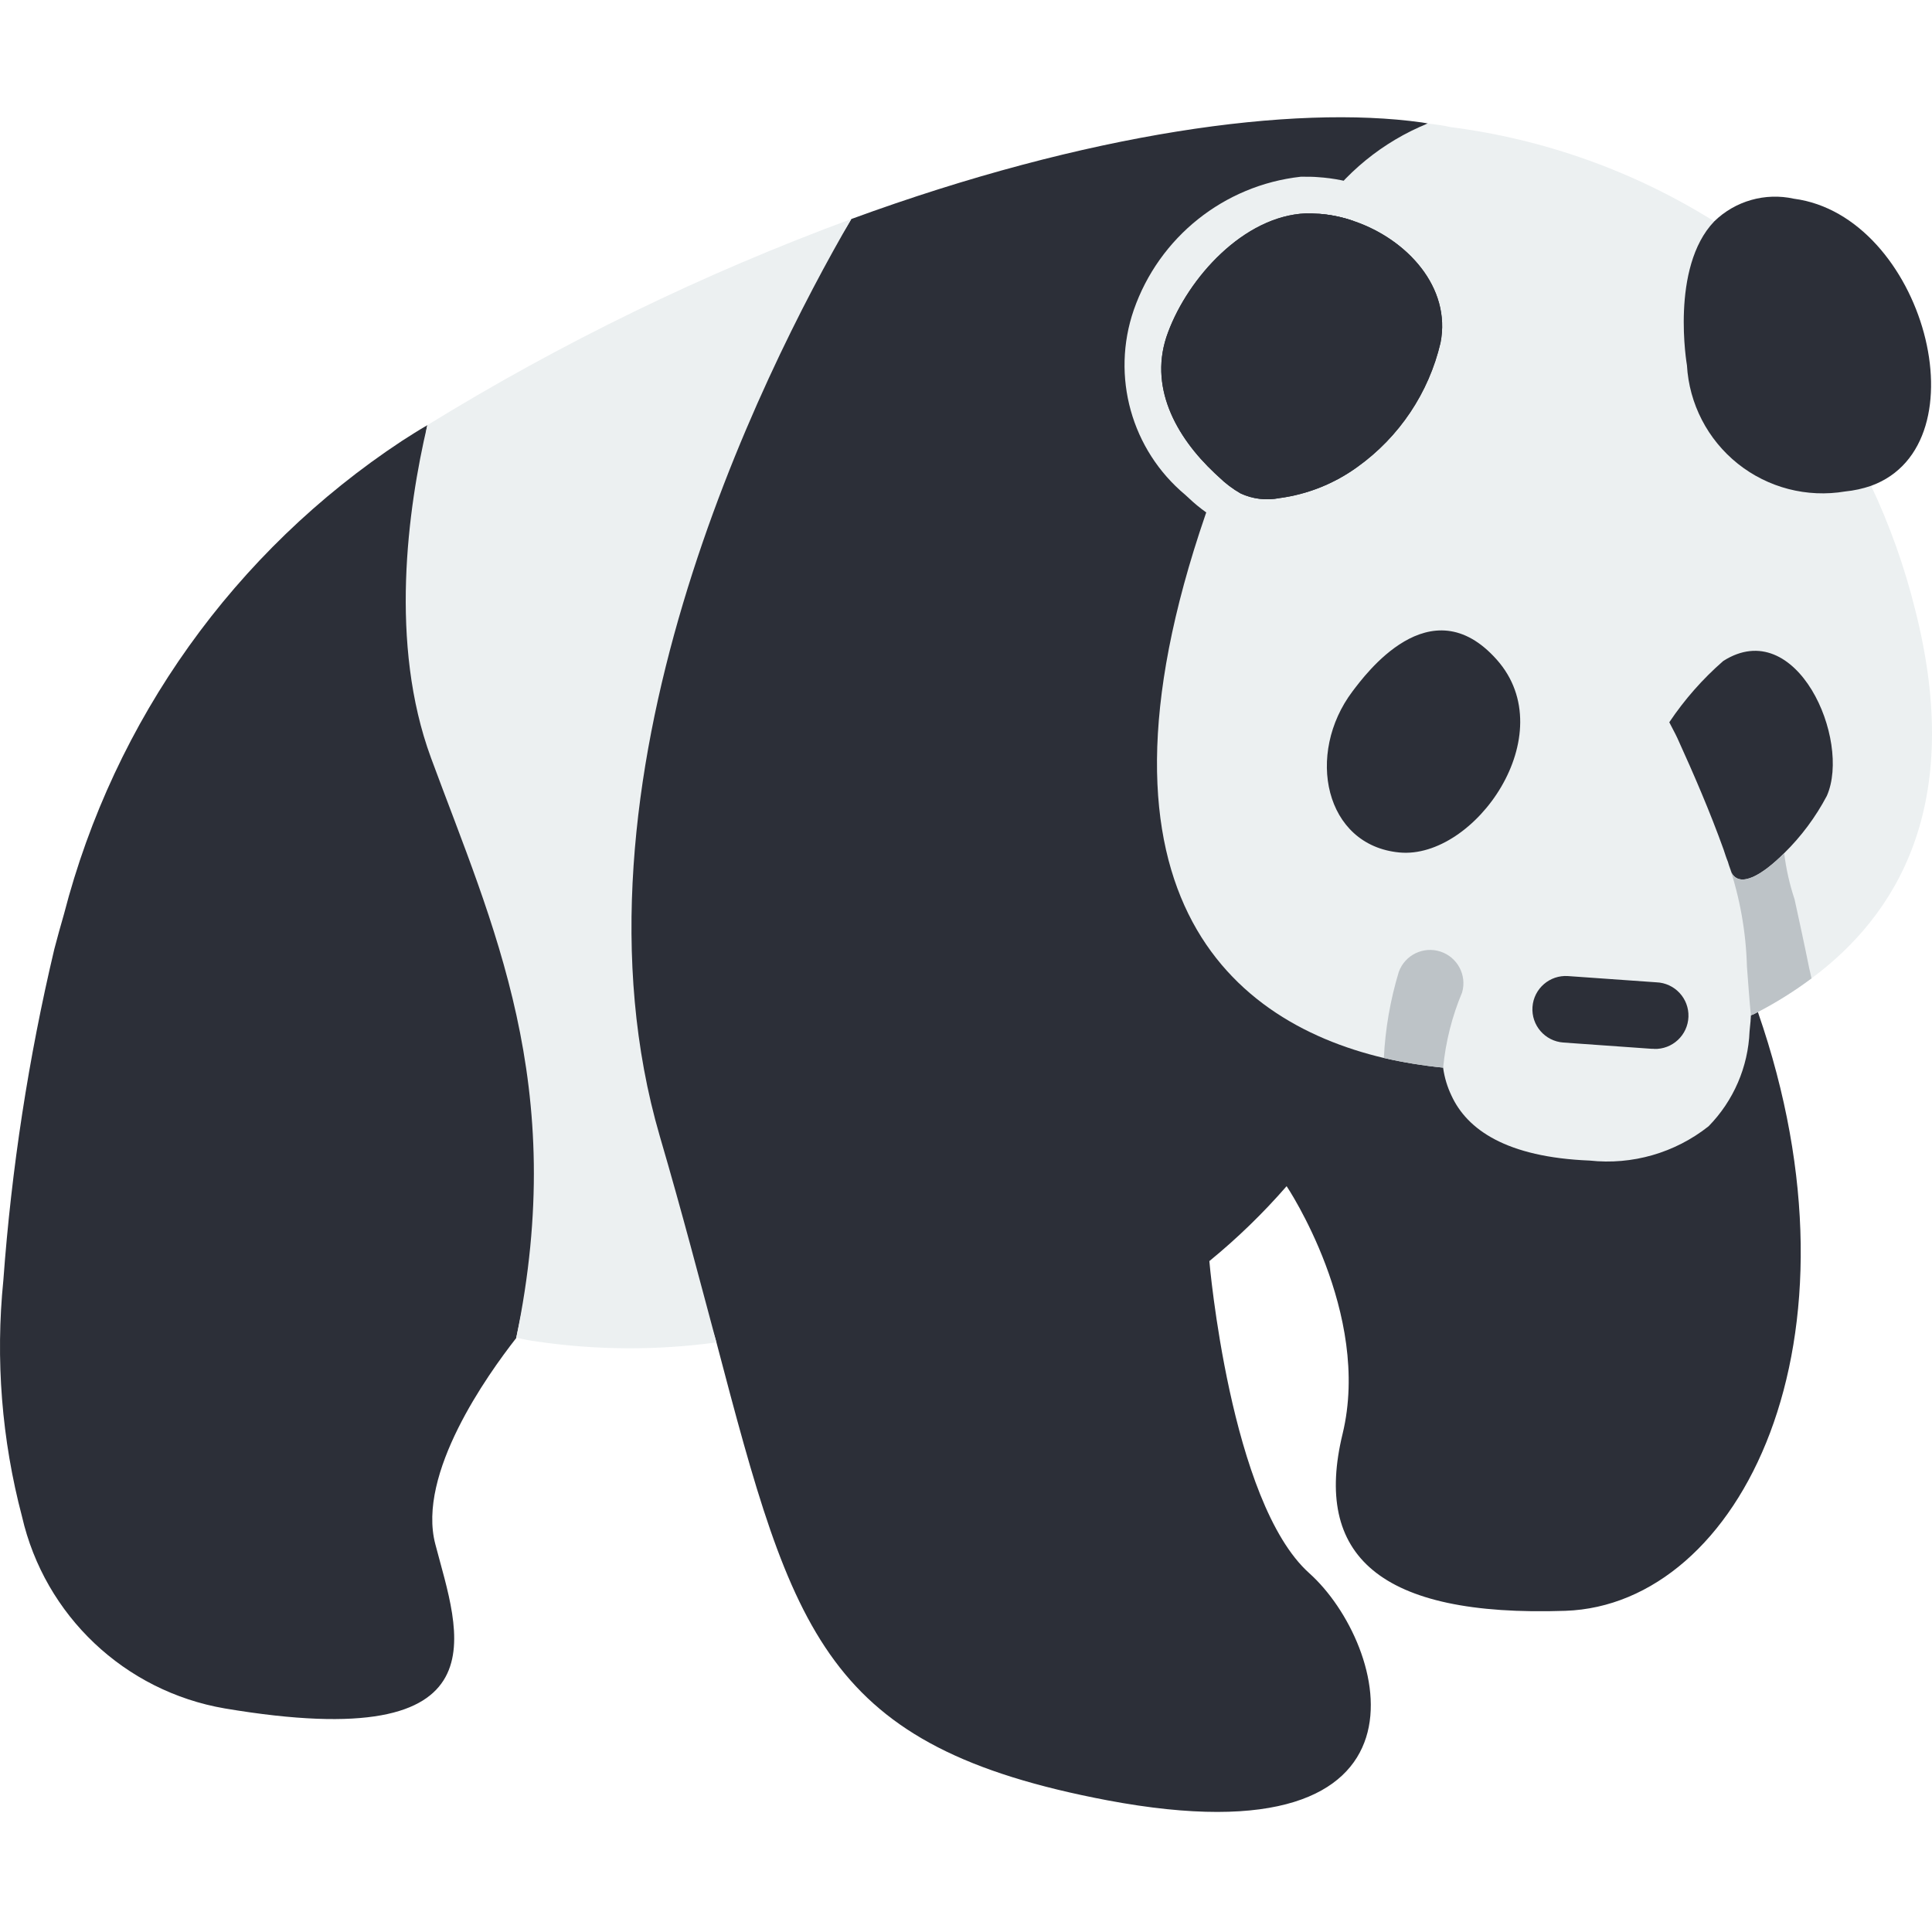
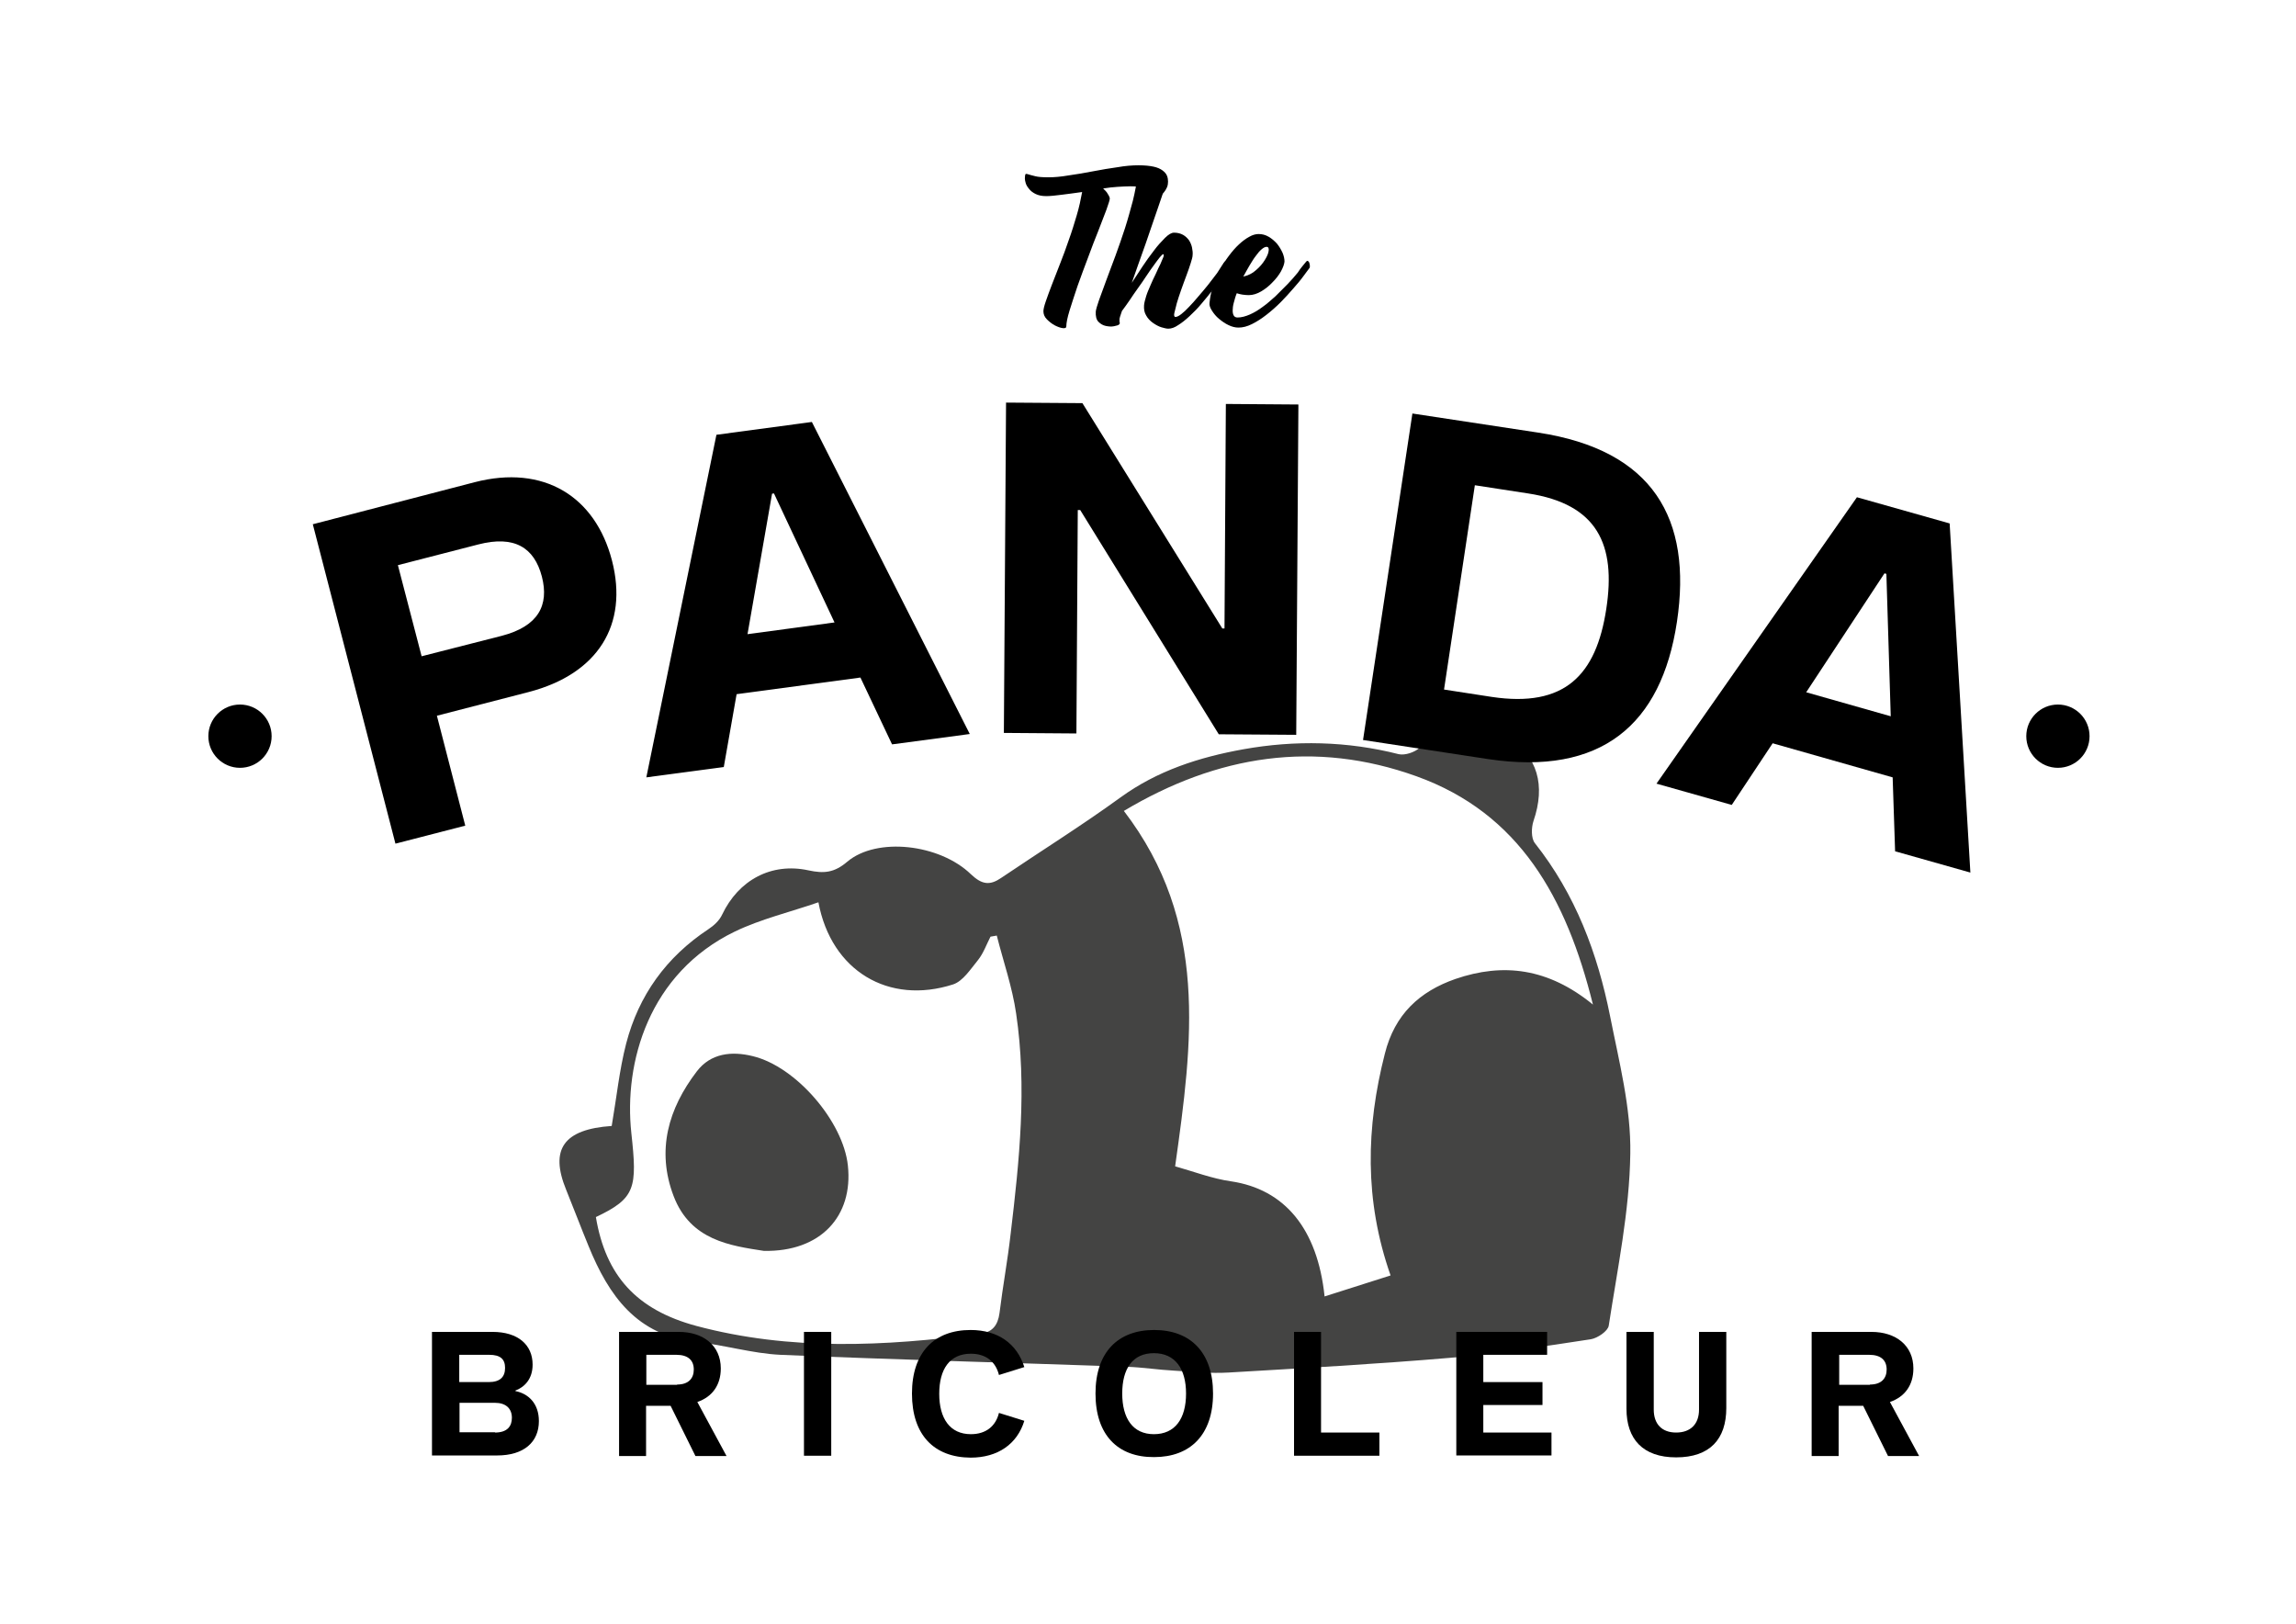
- <svg xmlns="http://www.w3.org/2000/svg" height="512pt" viewBox="0 -31 512.078 512" width="512pt">
-   <g fill="#2c2f38">
-     <path d="m369.418 201.977c-24.641-2.297-30.996-32.406-15.441-52.965 3.938-5.148 25.512-35.039 47.406-10.398 21.891 24.637-7.336 65.668-31.965 63.363zm0 0" />
-     <path d="m136.836 323.531c0 .09 0 .09-.09.18-7.5 9.621-26.305 35.84-21.359 54.551 6 23.129 19.773 56.234-55.793 43.523-26.539-4.551-47.742-24.605-53.758-50.848-5.391-20.426-7.066-41.656-4.945-62.676 2.156-29.562 6.672-58.906 13.508-87.746.793-3.09 1.676-6.18 2.559-9.27 13.305-51.465 45.23-96.164 89.602-125.441 2.207-1.41 4.414-2.824 6.707-4.148-5.207 22.156 27.25 49.02 38.375 79.211 16.332 44.312-.855 95.488-14.805 162.664zm0 0" />
-     <path d="m465.93 237.199c-.621.352 3.008-18.434 2.305-18.168l-4.16-69.137c-.086 1.41-.176 2.734-.352 4.148-.375 9.441-4.246 18.406-10.859 25.16-8.902 7.055-20.223 10.32-31.516 9.09-27.895-1.148-37.164-12.445-38.84-24.539v-.09c-46.082-4.5-16.773 52.703 28.867-68.238-.355-.352-.797-.703-1.148-1.059-10.328-9.711-17.742-23.129-12.359-37.34 5.387-14.477 20.039-30.809 36.547-31.516.973 0 2.031 0 3 .09 9.004-13.508-67.441-20.48-58.969-23.922l-1.586-.266c-34.074-4.766-88.543 2.648-151.219 25.602-24.012 41.312-102.02 115.559-74.742 209.211 6.004 20.48 34.664 72.465 38.992 88.531 20.391 77.508 28.688 107.168 103.637 121.383 90.48 17.035 74.504-41.402 53.492-60.207-21.008-18.801-26.48-82.715-26.48-82.715 7.375-6.027 14.227-12.672 20.48-19.859 0 0 22.598 33.633 14.828 65.676-7.766 32.043 9.445 48.551 59.059 46.875 46.254-1.582 81.391-71.316 51.023-158.711zm0 0" />
+ <svg xmlns="http://www.w3.org/2000/svg" version="1.1" id="Calque_1" x="0px" y="0px" viewBox="0 0 841.9 595.3" style="enable-background:new 0 0 841.9 595.3;" xml:space="preserve">
+   <style type="text/css">
+ 	.st0{fill:#444443;}
+ </style>
+   <g>
+     <path class="st0" d="M590.4,372.6c-4.6-23.1-12.7-44.7-27.6-63.5c-1.4-1.8-1.3-5.7-0.5-8.1c4.5-13.1,1.5-23.8-9.3-30.6   c-11.6-7.3-22.2-5.9-32.4,3.7c-1.8,1.7-5.4,2.9-7.7,2.4c-18.9-4.8-38-5.2-57-1.8c-16.1,2.9-31.5,7.8-45.1,17.7   c-14.2,10.3-29.1,19.6-43.6,29.4c-4.2,2.9-7.1,2.6-11.2-1.3c-11.5-11.1-34.5-13.7-45.3-4.6c-4.8,4.1-8.6,4.4-14.2,3.2   c-13.7-3-25.7,3.6-31.7,16.2c-1,2.2-3.1,4.1-5.1,5.4c-15.4,10.2-25.5,24.2-30.1,41.9c-2.5,9.7-3.5,19.7-5.3,30.2   c-17.6,1.2-22.8,8.5-16.7,23.4c2.8,6.9,5.4,13.8,8.2,20.6c7.4,18.2,17.7,32.9,39.6,35.2c10.3,1.1,20.4,4.2,30.7,4.7   c42.4,1.8,84.9,2.9,127.3,4.4c5.7,0.2,11.3,1.1,17,1.4c6.7,0.4,13.5,1.1,20.1,0.7c27.1-1.6,54.2-3.1,81.3-5.4   c17.2-1.5,34.4-4.2,51.5-6.8c2.5-0.4,6.3-3,6.6-5c3.2-20.9,7.6-41.9,7.9-63C598.1,406.2,593.7,389.3,590.4,372.6z M370.6,452.2   c-1.1,9.8-2.9,19.4-4.1,29.2c-0.6,4.4-2.5,7-7.1,7.6c-34.9,4.6-69.7,6.3-104.1-2.9c-21.9-5.9-33.2-18.4-36.8-39.9   c14.6-6.9,15.2-10.7,13-30.8c-2.8-25.9,6.4-58.6,38-73.9c9.6-4.6,20.2-7.1,30.6-10.7c4.7,25.2,25.8,37.7,49.4,30.1   c3.6-1.2,6.4-5.6,9.1-8.9c2-2.5,3.1-5.7,4.6-8.6c0.8-0.1,1.5-0.3,2.3-0.4c2.4,9.5,5.7,18.9,7.1,28.6   C376.6,398.6,373.8,425.4,370.6,452.2z M533.7,358.9c-13.2,4.6-22.3,13-25.9,27.4c-6.9,27-7.6,53.7,2.1,81.3   c-8.1,2.6-16.1,5.1-24.2,7.7c-2.6-24.9-14.7-39.3-34.3-42.2c-7-1-13.7-3.6-20.5-5.5c6.4-45.5,12.4-89.6-18.8-130.3   c34.3-20.5,70-26.1,107.3-12.7c37.8,13.6,55,44.6,64.7,83.7C567.7,354.9,551.2,352.9,533.7,358.9z" />
+     <path class="st0" d="M276,387.2c-7.7-1.9-15.4-1.1-20.5,5.6c-10.4,13.6-14.9,28.9-8.5,45.7c6.2,16.3,20.9,18.2,33.1,20.1   c20.8,0.4,32.8-12.7,30.8-31.3C309.2,411.2,291.9,391,276,387.2z" />
  </g>
-   <path d="m338.82 110.945c-5.16.039-10.258-1.172-14.848-3.531-3.16-1.695-6.078-3.797-8.688-6.258l-1.121-1.031c-14.285-11.918-19.719-31.426-13.656-49.012 6.723-19.312 23.938-33.051 44.262-35.309h.98c1.129 0 2.348 0 3.531.105 4.258.27 8.457 1.125 12.48 2.539 20.332 5.98 33.055 26.137 29.707 47.062-3.148 14.359-11.512 27.043-23.473 35.594-7.055 5.094-15.27 8.352-23.898 9.48-1.75.227-3.512.344-5.277.359zm0 0" fill="#ecf0f1" />
-   <path d="m499.387 171.531c0-27.016-17.039-48.914-38.059-48.914-21.016 0-38.055 21.898-38.055 48.914 0 27.012 17.039 48.914 38.055 48.914 21.02 0 38.059-21.902 38.059-48.914zm0 0" fill="#2c2f38" />
-   <path d="m507.594 130.473c-2.797-11.273-6.703-22.242-11.652-32.75-2.031.707-7.59-21.363-10.152-21.098-39.371 4.062-14.121-20.215-14.121-20.215s-29.043-16.508-17.305-28.777c-21.223-13.285-45.078-21.809-69.914-24.984-1.941-.441-3.973-.703-6.004-.969-11.949 4.852-22.16 13.188-29.305 23.922 3.266.176-3.266 13.066 0 14.211 13.859 4.77 7.855 0 4.941 14.742-2.559 12.801-1.41 5.738-11.918 13.242-6.09 4.414.883 11.211-6.617 12.184-4.504.527-3.18 12.094-5.918 10.68-1.852-.969-4.5 6.621-6.531 4.766-40.52 107.434 1.5 143.98 43.695 153.953 5.18 1.184 10.43 2.039 15.715 2.562v.086c.355 2.543 1.098 5.016 2.207 7.328 4.148 9.004 14.566 16.332 36.633 17.215 11.293 1.227 22.613-2.039 31.516-9.094 6.613-6.75 10.484-15.715 10.859-25.156.086-.973.176-1.766.266-2.738v-.09c0-.441.086-.793.086-1.234v-.176c.641-.242 1.262-.535 1.855-.883 4.969-2.586 9.719-5.57 14.211-8.918 22.246-16.508 40.785-45.547 27.453-97.809zm-136.648 64.441c-19.863-1.852-24.984-26.129-12.449-42.727 3.18-4.148 20.57-28.246 38.223-8.383 17.656 19.859-5.914 52.965-25.773 51.109zm113.258-15.008c-2.961 5.613-6.773 10.738-11.301 15.184-5.648 5.652-11.652 9.359-13.949 5.211-.262-.707-.441-1.324-.703-2.031-.09-.355-.18-.617-.266-.883-.441-1.059-.797-2.207-1.148-3.266-3.621-10.066-7.855-19.863-12.27-29.574-.617-1.324-1.414-2.734-2.121-4.148 4.031-6.02 8.84-11.484 14.301-16.242 19.422-12.359 33.988 20.922 27.457 35.75zm0 0" fill="#ecf0f1" />
-   <path d="m174.883 270.125c6.004 20.48 10.68 38.578 15.008 54.645-15.852 2.16-31.93 2.07-47.758-.266-1.941-.266-3.621-.617-5.207-.973h-.09c13.949-67.176-6.266-109.371-22.598-153.688-11.125-30.191-6.18-66.031-.973-88.188 35.559-21.887 73.203-40.191 112.375-54.641-24.012 41.312-78.035 149.449-50.758 243.109zm0 0" fill="#ecf0f1" />
-   <path d="m495.941 97.723c-2.23.766-4.539 1.27-6.883 1.5-10.098 1.707-20.441-.969-28.445-7.352-8.004-6.387-12.91-15.883-13.488-26.105 0 0-4.5-25.863 7.238-38.133 5.574-5.426 13.504-7.68 21.098-6.004 34.34 4.504 50.762 65.059 20.48 76.094zm0 0" fill="#2c2f38" />
-   <path d="m381.801 59.852c-3.117 13.242-10.926 24.91-21.98 32.84-6.117 4.449-13.246 7.301-20.746 8.297-3.457.676-7.039.242-10.238-1.234-2.086-1.195-4.016-2.648-5.738-4.328-.352-.352-.793-.703-1.148-1.059-10.328-9.711-17.742-23.129-12.355-37.34 5.383-14.477 20.035-30.809 36.543-31.516.973 0 2.031 0 3.004.09 3.375.207 6.703.891 9.887 2.031 13.859 4.766 25.688 17.477 22.773 32.219zm0 0" fill="#2c2f38" />
-   <path d="m381.801 59.852c-3.117 13.242-10.926 24.91-21.98 32.84-6.117 4.449-13.246 7.301-20.746 8.297-3.457.676-7.039.242-10.238-1.234-2.086-1.195-4.016-2.648-5.738-4.328-.352-.352-.793-.703-1.148-1.059-10.328-9.711-17.742-23.129-12.355-37.34 5.383-14.477 20.035-30.809 36.543-31.516.973 0 2.031 0 3.004.09 3.375.207 6.703.891 9.887 2.031 13.859 4.766 25.688 17.477 22.773 32.219zm0 0" fill="#2c2f38" />
-   <path d="m382.508 251.941c-5.285-.523-10.535-1.379-15.715-2.562.379-7.754 1.715-15.434 3.973-22.863 1.641-4.453 6.512-6.812 11.023-5.34 4.512 1.473 7.055 6.25 5.75 10.816-2.672 6.359-4.367 13.082-5.031 19.949zm0 0" fill="#bdc3c7" />
-   <path d="m480.141 228.281c-4.492 3.348-9.242 6.332-14.211 8.918-.594.348-1.215.641-1.855.883-.352-3.355-.805-9.801-1.051-12.996-.25-9.125-1.863-18.164-4.773-26.816.262.707.441 1.324.703 2.031 2.297 4.148 8.301.441 13.949-5.211.5 4.164 1.426 8.266 2.754 12.246 1.316 6.062 2.648 12.129 3.867 18.211.176.883.441 1.766.617 2.734zm0 0" fill="#bdc3c7" />
-   <path d="m438.387 246.945h-.629l-23.391-1.66c-4.863-.348-8.527-4.57-8.18-9.434.348-4.863 4.57-8.523 9.434-8.18l23.383 1.652c4.875.172 8.691 4.262 8.52 9.137-.172 4.875-4.262 8.688-9.137 8.52zm0 0" fill="#2c2f38" />
-   <path d="m359.027 27.633c-3.184-1.141-6.512-1.824-9.887-2.031zm0 0" fill="#2c2f38" />
+   <g>
+     <path d="M417.5,60.6c2.3,0,4.1,0.2,5.5,0.5c1.4,0.3,2.5,0.8,3.3,1.4c0.8,0.6,1.3,1.2,1.6,1.9c0.3,0.7,0.4,1.5,0.4,2.2   c0,0.7-0.1,1.4-0.4,2.1c-0.3,0.7-0.7,1.3-1.1,1.8c-0.4,0.5-0.9,0.9-1.3,1.2s-0.8,0.4-1.1,0.4s-0.5-0.2-0.8-0.6   c-0.2-0.4-0.6-0.8-1.2-1.3c-0.6-0.5-1.5-0.9-2.7-1.3c-1.2-0.4-3-0.6-5.2-0.6c-1.4,0-3,0.1-4.7,0.2c-1.7,0.1-3.4,0.3-5.3,0.6   c0.3,0.3,0.6,0.6,0.9,0.9c0.3,0.3,0.6,0.7,0.8,1.1c0.3,0.4,0.4,0.7,0.6,1.1c0.1,0.3,0.2,0.6,0.1,0.8c0,0.5-0.5,1.8-1.2,3.9   c-0.8,2.1-1.8,4.7-3,7.8c-1.2,3-2.5,6.3-3.8,9.9c-1.4,3.6-2.6,7-3.8,10.3c-1.1,3.3-2.1,6.3-2.9,8.9c-0.8,2.6-1.2,4.6-1.2,5.8   c0,0.6-0.4,0.8-1.3,0.7c-0.9-0.1-1.9-0.5-2.9-1c-1.1-0.6-2-1.3-2.9-2.2c-0.9-0.9-1.3-1.9-1.3-3c0-0.7,0.3-2,0.9-3.7   c0.6-1.7,1.3-3.7,2.2-6c0.9-2.3,1.9-4.9,3-7.7c1.1-2.8,2.2-5.7,3.2-8.7c1.1-3,2-6,2.9-9c0.9-3,1.5-5.9,2-8.6   c-2.7,0.4-5.2,0.7-7.5,1c-2.3,0.3-4.2,0.5-5.7,0.5c-1.6,0-2.9-0.3-3.9-0.8c-1-0.5-1.8-1.1-2.4-1.9c-0.6-0.7-1-1.4-1.2-2.1   c-0.2-0.7-0.3-1.2-0.3-1.6c0-0.9,0.1-1.4,0.2-1.6c0.1-0.2,0.4-0.2,1,0c0.6,0.2,1.4,0.4,2.6,0.7c1.1,0.3,2.8,0.4,4.9,0.4   c2.1,0,4.5-0.2,7.4-0.7c2.9-0.4,5.8-0.9,8.9-1.5c3.1-0.6,6.1-1.1,9-1.5C412.6,60.8,415.2,60.6,417.5,60.6z" />
+     <path d="M448.7,96.4c0.4-0.6,0.7-0.8,0.9-0.6c0.2,0.1,0.4,0.4,0.5,0.8c0.1,0.4,0.2,0.9,0.1,1.3c0,0.5-0.1,0.8-0.2,1   c-0.5,0.7-1.2,1.8-2.1,3.1c-1,1.4-2.1,2.8-3.3,4.4c-1.2,1.6-2.6,3.2-4,4.9c-1.4,1.7-2.9,3.2-4.4,4.6c-1.5,1.4-2.9,2.5-4.2,3.3   c-1.3,0.9-2.5,1.3-3.6,1.3c-0.6,0-1.5-0.2-2.5-0.5c-1-0.3-2.1-0.9-3.1-1.6c-1-0.7-1.9-1.6-2.5-2.7c-0.7-1.1-0.9-2.4-0.8-3.8   c0.1-1,0.4-2.1,0.8-3.4c0.4-1.3,1-2.6,1.6-4c0.6-1.4,1.2-2.7,1.9-4.1c0.6-1.4,1.2-2.6,1.7-3.6c0.5-1.1,0.8-1.9,1.1-2.6   c0.2-0.6,0.2-1-0.1-1c-0.2,0-0.6,0.4-1.2,1.1c-0.6,0.7-1.3,1.7-2.1,2.8c-0.9,1.2-1.8,2.5-2.8,4c-1,1.5-2,3-3.1,4.5   c-1.1,1.5-2.1,3-3.1,4.5c-1,1.5-2,2.8-2.8,3.9c-0.3,0.8-0.5,1.5-0.7,2.1c-0.2,0.6-0.2,0.9-0.2,1c0,0.4,0,0.6,0,0.8   c0,0.2,0.1,0.3,0.1,0.4c0,0.1,0,0.2,0,0.3s-0.2,0.2-0.3,0.4c-0.2,0.2-0.8,0.4-1.8,0.6c-1,0.2-2,0.1-3-0.1c-1-0.2-1.9-0.7-2.7-1.5   c-0.8-0.8-1.1-2.1-1-3.8c0.1-0.8,0.5-2.2,1.2-4.2c0.7-2,1.6-4.4,2.6-7.1c1-2.8,2.2-5.8,3.4-9.1c1.2-3.3,2.4-6.7,3.5-10.1   c1.1-3.4,2-6.8,2.9-10.1c0.8-3.3,1.4-6.4,1.7-9.3c0-0.6,0.3-0.9,0.8-1c0.5-0.1,1.1,0,1.9,0.2c0.7,0.3,1.5,0.6,2.3,1.1   c0.8,0.5,1.6,1,2.3,1.6c0.7,0.6,1.3,1.2,1.7,1.8c0.4,0.6,0.6,1.1,0.6,1.6c0,0.3-0.2,1.1-0.6,2.2c-0.4,1.2-0.9,2.7-1.5,4.4   c-0.6,1.8-1.3,3.8-2.1,6.1c-0.8,2.3-1.6,4.6-2.4,7c-0.9,2.4-1.7,4.9-2.6,7.3c-0.9,2.5-1.7,4.8-2.5,7.1c1.1-1.7,2.4-3.7,3.8-5.8   c1.4-2.1,2.8-4.1,4.3-6c1.4-1.9,2.8-3.4,4.1-4.7c1.3-1.3,2.4-1.9,3.3-1.9c1.3,0,2.4,0.3,3.3,0.8c0.9,0.5,1.6,1.2,2.2,2   c0.5,0.8,0.9,1.7,1.1,2.7c0.2,1,0.3,1.9,0.2,2.8c0,0.6-0.3,1.6-0.7,2.9c-0.4,1.4-1,2.9-1.6,4.6c-0.6,1.7-1.3,3.4-1.9,5.2   c-0.6,1.8-1.2,3.4-1.6,4.9c-0.4,1.5-0.7,2.7-0.9,3.6c-0.2,0.9,0,1.4,0.4,1.4c0.5,0,1.2-0.3,2.1-1c0.9-0.7,1.9-1.6,2.9-2.7   c1.1-1.1,2.2-2.4,3.4-3.8c1.2-1.4,2.4-2.8,3.6-4.3c1.1-1.5,2.3-2.9,3.3-4.3C447.1,98.8,448,97.5,448.7,96.4z" />
+     <path d="M478.8,96.1c0.3-0.4,0.6-0.6,0.8-0.4c0.2,0.1,0.4,0.3,0.5,0.7c0.1,0.3,0.2,0.7,0.2,1c0,0.4,0,0.6-0.1,0.8   c-0.5,0.7-1.3,1.7-2.3,3.1c-1,1.4-2.3,2.9-3.7,4.5c-1.4,1.6-2.9,3.3-4.6,5c-1.7,1.7-3.4,3.2-5.2,4.6c-1.8,1.4-3.5,2.5-5.3,3.4   c-1.8,0.9-3.4,1.3-5,1.3c-1.1,0-2.4-0.3-3.6-0.9c-1.3-0.6-2.4-1.4-3.5-2.3c-1.1-0.9-1.9-1.9-2.6-3c-0.7-1.1-1-2-0.9-2.8   c0.2-2.1,0.6-4.1,1.3-6.2c0.7-2.1,1.5-4,2.5-5.9c1-1.9,2.1-3.6,3.3-5.2c1.2-1.6,2.4-3,3.7-4.2c1.3-1.2,2.5-2.1,3.8-2.8   c1.2-0.7,2.4-1,3.4-1c1.3,0,2.5,0.3,3.7,1c1.2,0.7,2.2,1.6,3.1,2.6c0.8,1,1.5,2.2,2,3.3c0.5,1.2,0.7,2.3,0.7,3.2   c-0.1,1-0.5,2.1-1.3,3.6c-0.8,1.4-1.8,2.7-3.1,4c-1.2,1.3-2.6,2.4-4.1,3.3c-1.5,0.9-3.1,1.4-4.6,1.4c-0.9,0-1.7-0.1-2.4-0.2   c-0.7-0.1-1.4-0.3-2-0.5c-0.5,1.2-0.8,2.4-1.1,3.5c-0.3,1.1-0.4,2-0.4,2.8c0,0.8,0.1,1.4,0.4,1.9c0.3,0.5,0.8,0.7,1.4,0.7   c1.4,0,2.9-0.4,4.5-1.1c1.6-0.7,3.1-1.6,4.7-2.8c1.6-1.1,3.1-2.5,4.7-3.9c1.5-1.5,3-3,4.4-4.4c1.4-1.5,2.7-2.9,3.8-4.3   C476.9,98.3,478,97.1,478.8,96.1z M464.4,90.5c-0.5,0-1.1,0.3-1.8,0.9c-0.7,0.6-1.4,1.4-2.1,2.4c-0.8,1-1.5,2.2-2.3,3.5   c-0.8,1.3-1.5,2.7-2.3,4.1c1.8-0.4,3.4-1.2,4.7-2.4c1.4-1.2,2.4-2.4,3.2-3.7c0.8-1.3,1.3-2.4,1.4-3.4   C465.3,91,465.1,90.5,464.4,90.5z" />
+   </g>
+   <g>
+     <g>
+       <path d="M114.7,192.2l59.3-15.4c25.4-6.6,44.3,5.2,50.4,28.7c6.1,23.6-5.2,41.6-30.5,48.2l-33.7,8.7l10.4,40.3l-25.6,6.6    L114.7,192.2z M184,233.1c13.4-3.5,17.4-11.2,14.7-21.7c-2.8-10.7-10.1-15.2-23.3-11.8l-29.5,7.6l8.7,33.4L184,233.1z" />
+       <path d="M315.5,248.4l-45.4,6.1l-4.7,26.7L237,285l25.7-125.6l35-4.7l57.9,114.4l-28.5,3.8L315.5,248.4z M306,228.2l-22.2-47.3    l-0.7,0.1l-9,51.5L306,228.2z" />
+       <path d="M368.9,147.6l28,0.2l51.3,82.6l0.8,0l0.5-82.3l26.6,0.2l-0.8,121.1l-28.4-0.2L396.1,187l-0.9,0l-0.5,81.9l-26.6-0.2    L368.9,147.6z" />
+       <path d="M517.9,151.6l46.1,7c42.1,6.4,56.6,31.5,50.9,69.4c-5.7,37.8-27.8,56.5-69.2,50.3l-45.9-7L517.9,151.6z M547,255.5    c26.7,4,38.3-7.9,42-32.3c3.6-23.5-3.2-38.4-28.7-42.3l-19.5-3l-11.3,74.9L547,255.5z" />
+       <path d="M694,285l-44-12.5L635,295.1l-27.6-7.8l73.5-105l34,9.6l7.6,128l-27.6-7.8L694,285z M693.3,262.6l-1.6-52.2l-0.7-0.2    l-28.7,43.6L693.3,262.6z" />
+     </g>
+     <circle cx="88" cy="269.9" r="11.6" />
+     <circle cx="754.6" cy="269.9" r="11.6" />
+   </g>
+   <g>
+     <path d="M158.5,488.3h22.1c9.3,0,14.7,4.7,14.7,12c0,5.4-3.1,8.3-6.3,9.5v0.2c4.6,0.9,8.6,4.4,8.6,11c0,7.7-5.5,12.6-15.3,12.6   h-23.9V488.3z M179.2,506.7c4.2,0,6-1.9,6-5.2c0-3.2-1.7-4.8-5.8-4.8h-11v10H179.2z M181.5,525.2c4.5,0,6.2-2.3,6.2-5.4   c0-3.5-2.3-5.5-6.2-5.5h-13v10.8H181.5z" />
+     <path d="M227,488.3h21.9c9,0,15.4,5,15.4,13.4c0,6.1-3.1,10.4-8.6,12.3l10.7,19.8H255l-9.1-18.4h-9v18.4H227V488.3z M248.3,507.6   c4.2,0,6.1-2.3,6.1-5.5c0-3.4-2.1-5.4-6.4-5.4h-11v11H248.3z" />
+     <path d="M294.8,488.3h10v45.4h-10V488.3z" />
+     <path d="M334.4,510.9c0-15.1,8.2-23.3,21.5-23.3c10,0,17,5,19.7,13.6l-9.3,2.9c-1.2-4.9-4.8-7.8-10.3-7.8   c-7.8,0-11.6,5.7-11.6,14.7c0,9,3.9,14.8,11.6,14.8c5.5,0,9.1-2.9,10.3-7.8l9.3,2.9c-2.6,8.5-9.7,13.5-19.7,13.5   C342.5,534.3,334.4,526.1,334.4,510.9z" />
+     <path d="M401.7,510.9c0-15.1,8.2-23.3,21.5-23.3c13.3,0,21.6,8.2,21.6,23.3c0,15.2-8.4,23.3-21.6,23.3   C409.9,534.3,401.7,526.1,401.7,510.9z M434.9,510.9c0-9.1-4-14.8-11.8-14.8c-7.8,0-11.6,5.7-11.6,14.8c0,9.1,3.9,14.9,11.6,14.9   C430.9,525.8,434.9,520.1,434.9,510.9z" />
+     <path d="M474.4,488.3h10v36.9h21.4v8.5h-31.3V488.3z" />
+     <path d="M533.9,488.3h33.4v8.4h-23.4v10h21.7v8.4h-21.7v10.1h25v8.4h-34.9V488.3z" />
+     <path d="M596.4,516.5v-28.2h10v28.5c0,5.3,3,8.4,8.2,8.4c5.3,0,8.4-3.1,8.4-8.4v-28.5h10v27.9c0,11.4-6,18.1-18.4,18.1   C602.4,534.3,596.4,527.6,596.4,516.5z" />
+     <path d="M664.3,488.3h21.9c9,0,15.4,5,15.4,13.4c0,6.1-3.1,10.4-8.6,12.3l10.7,19.8h-11.4l-9.1-18.4h-9v18.4h-9.9V488.3z    M685.7,507.6c4.2,0,6.1-2.3,6.1-5.5c0-3.4-2.1-5.4-6.4-5.4h-11v11H685.7z" />
+   </g>
</svg>
